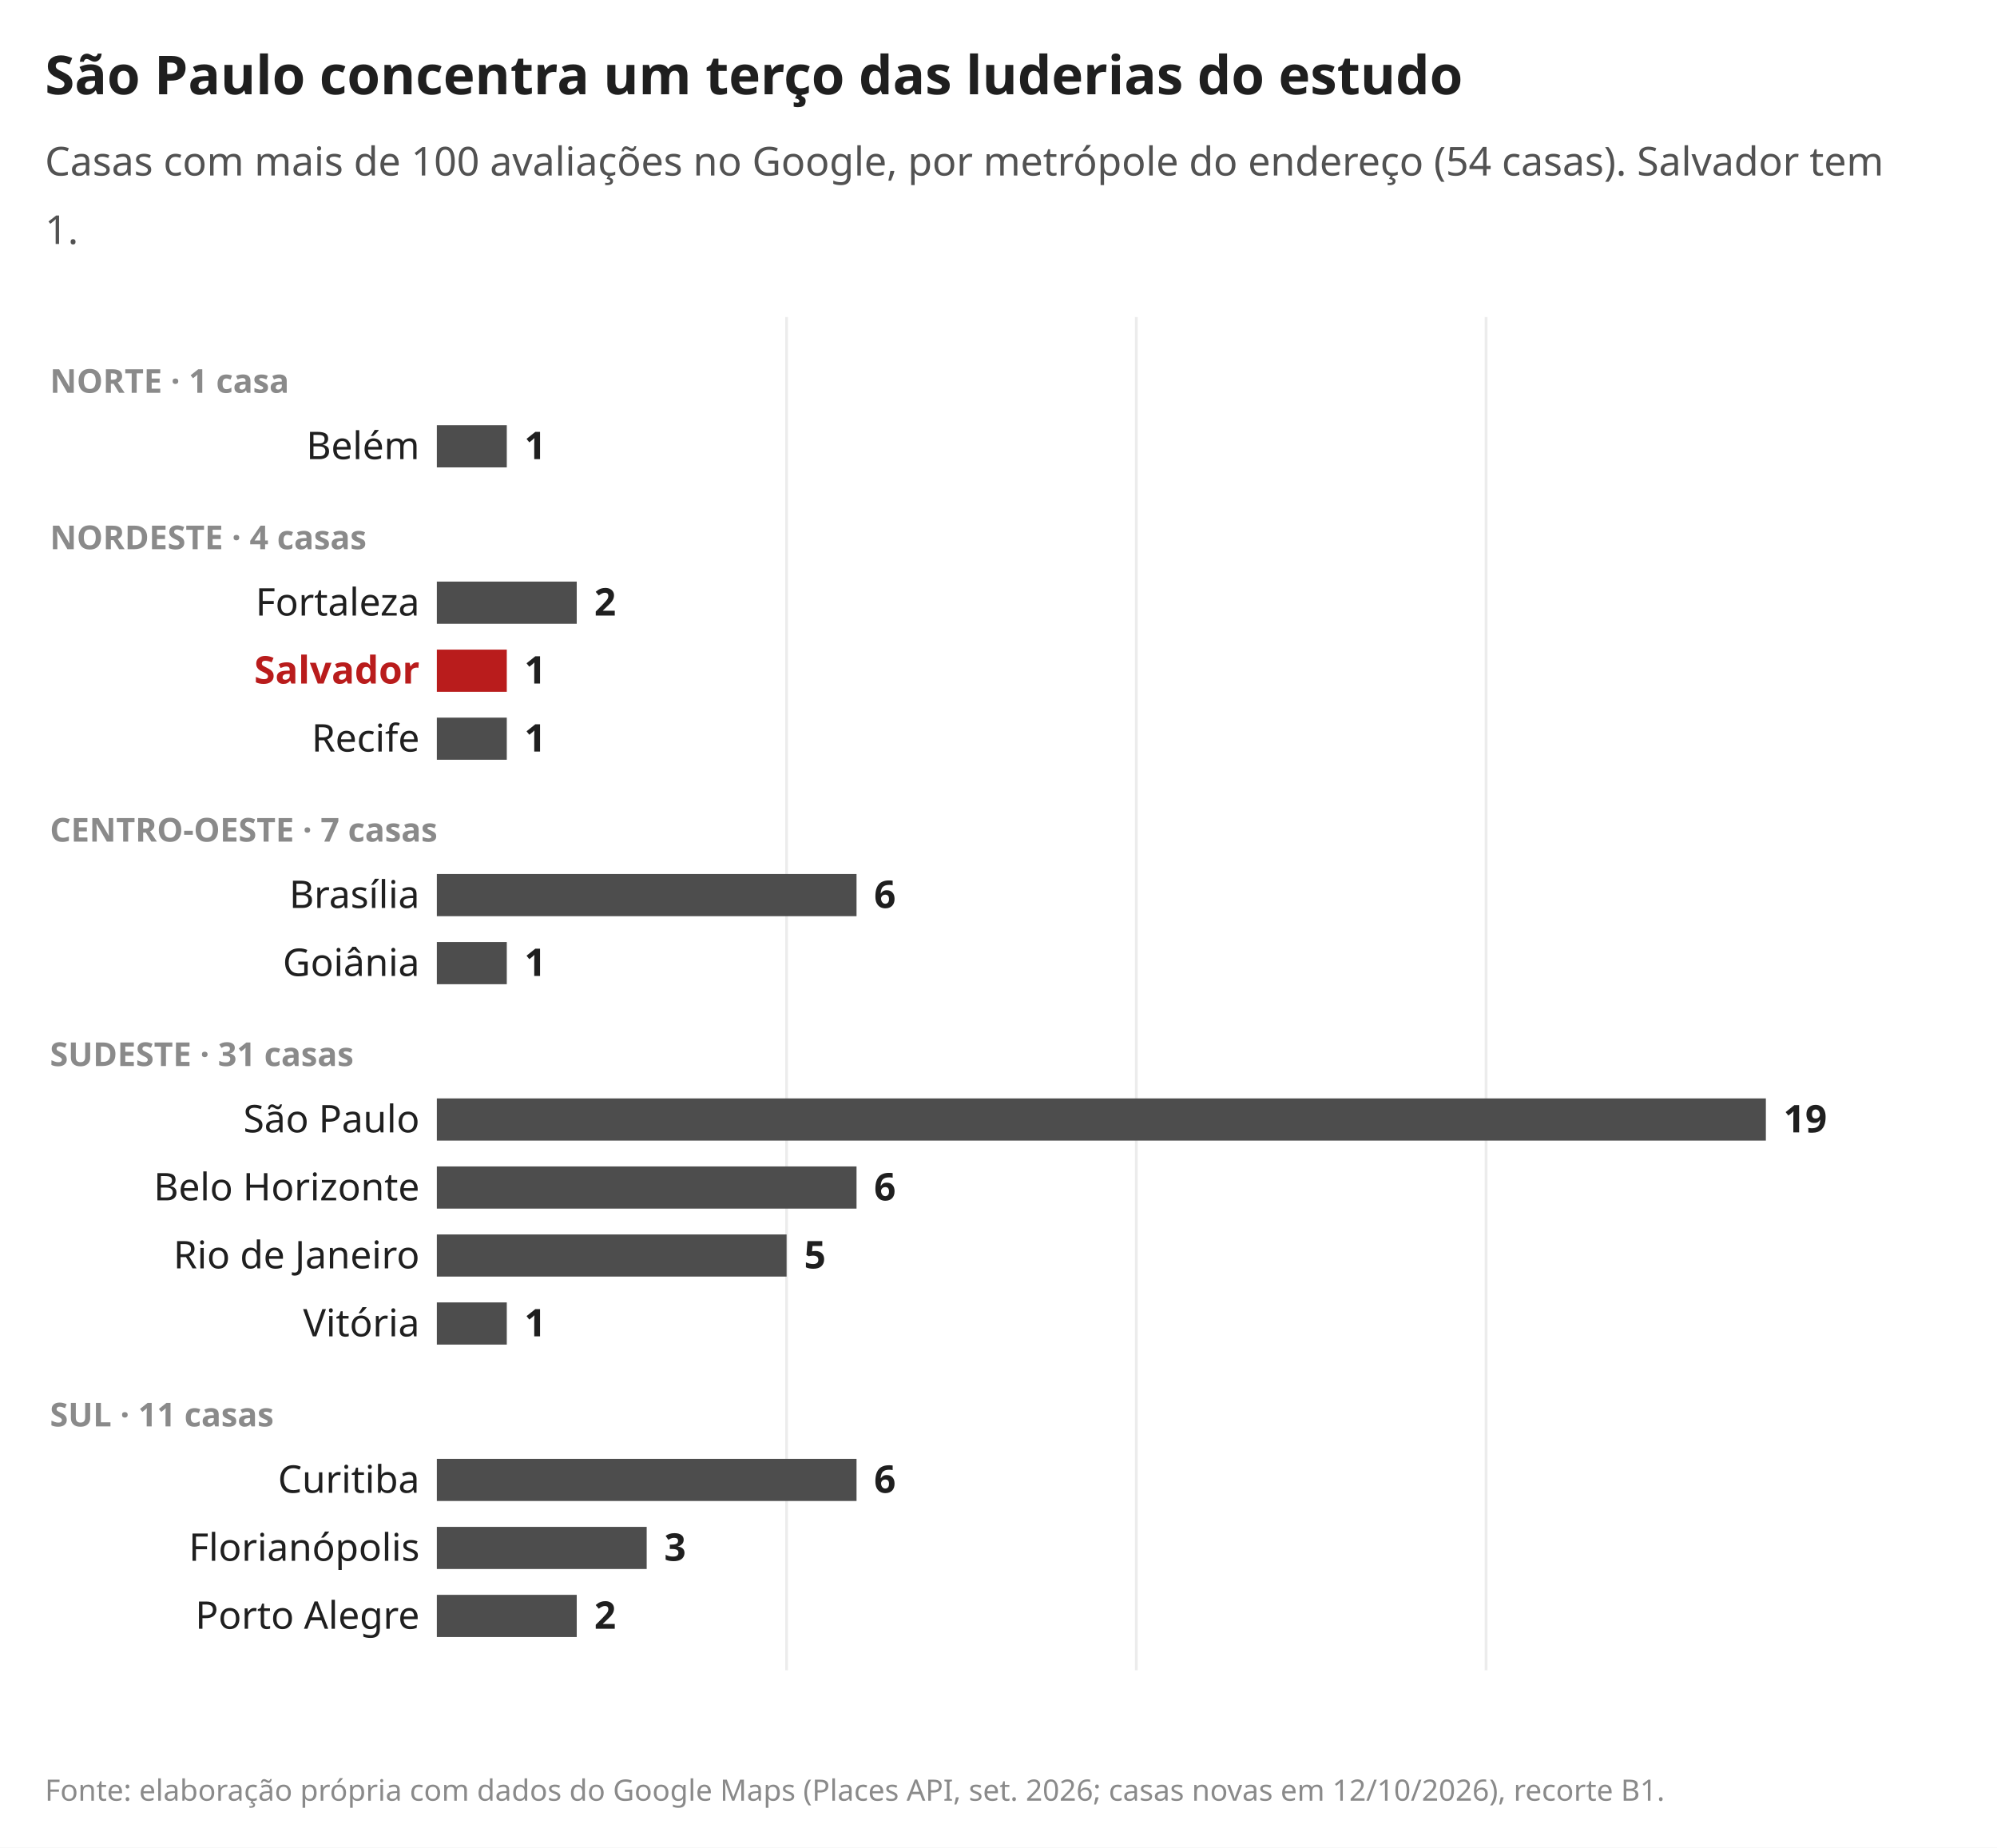
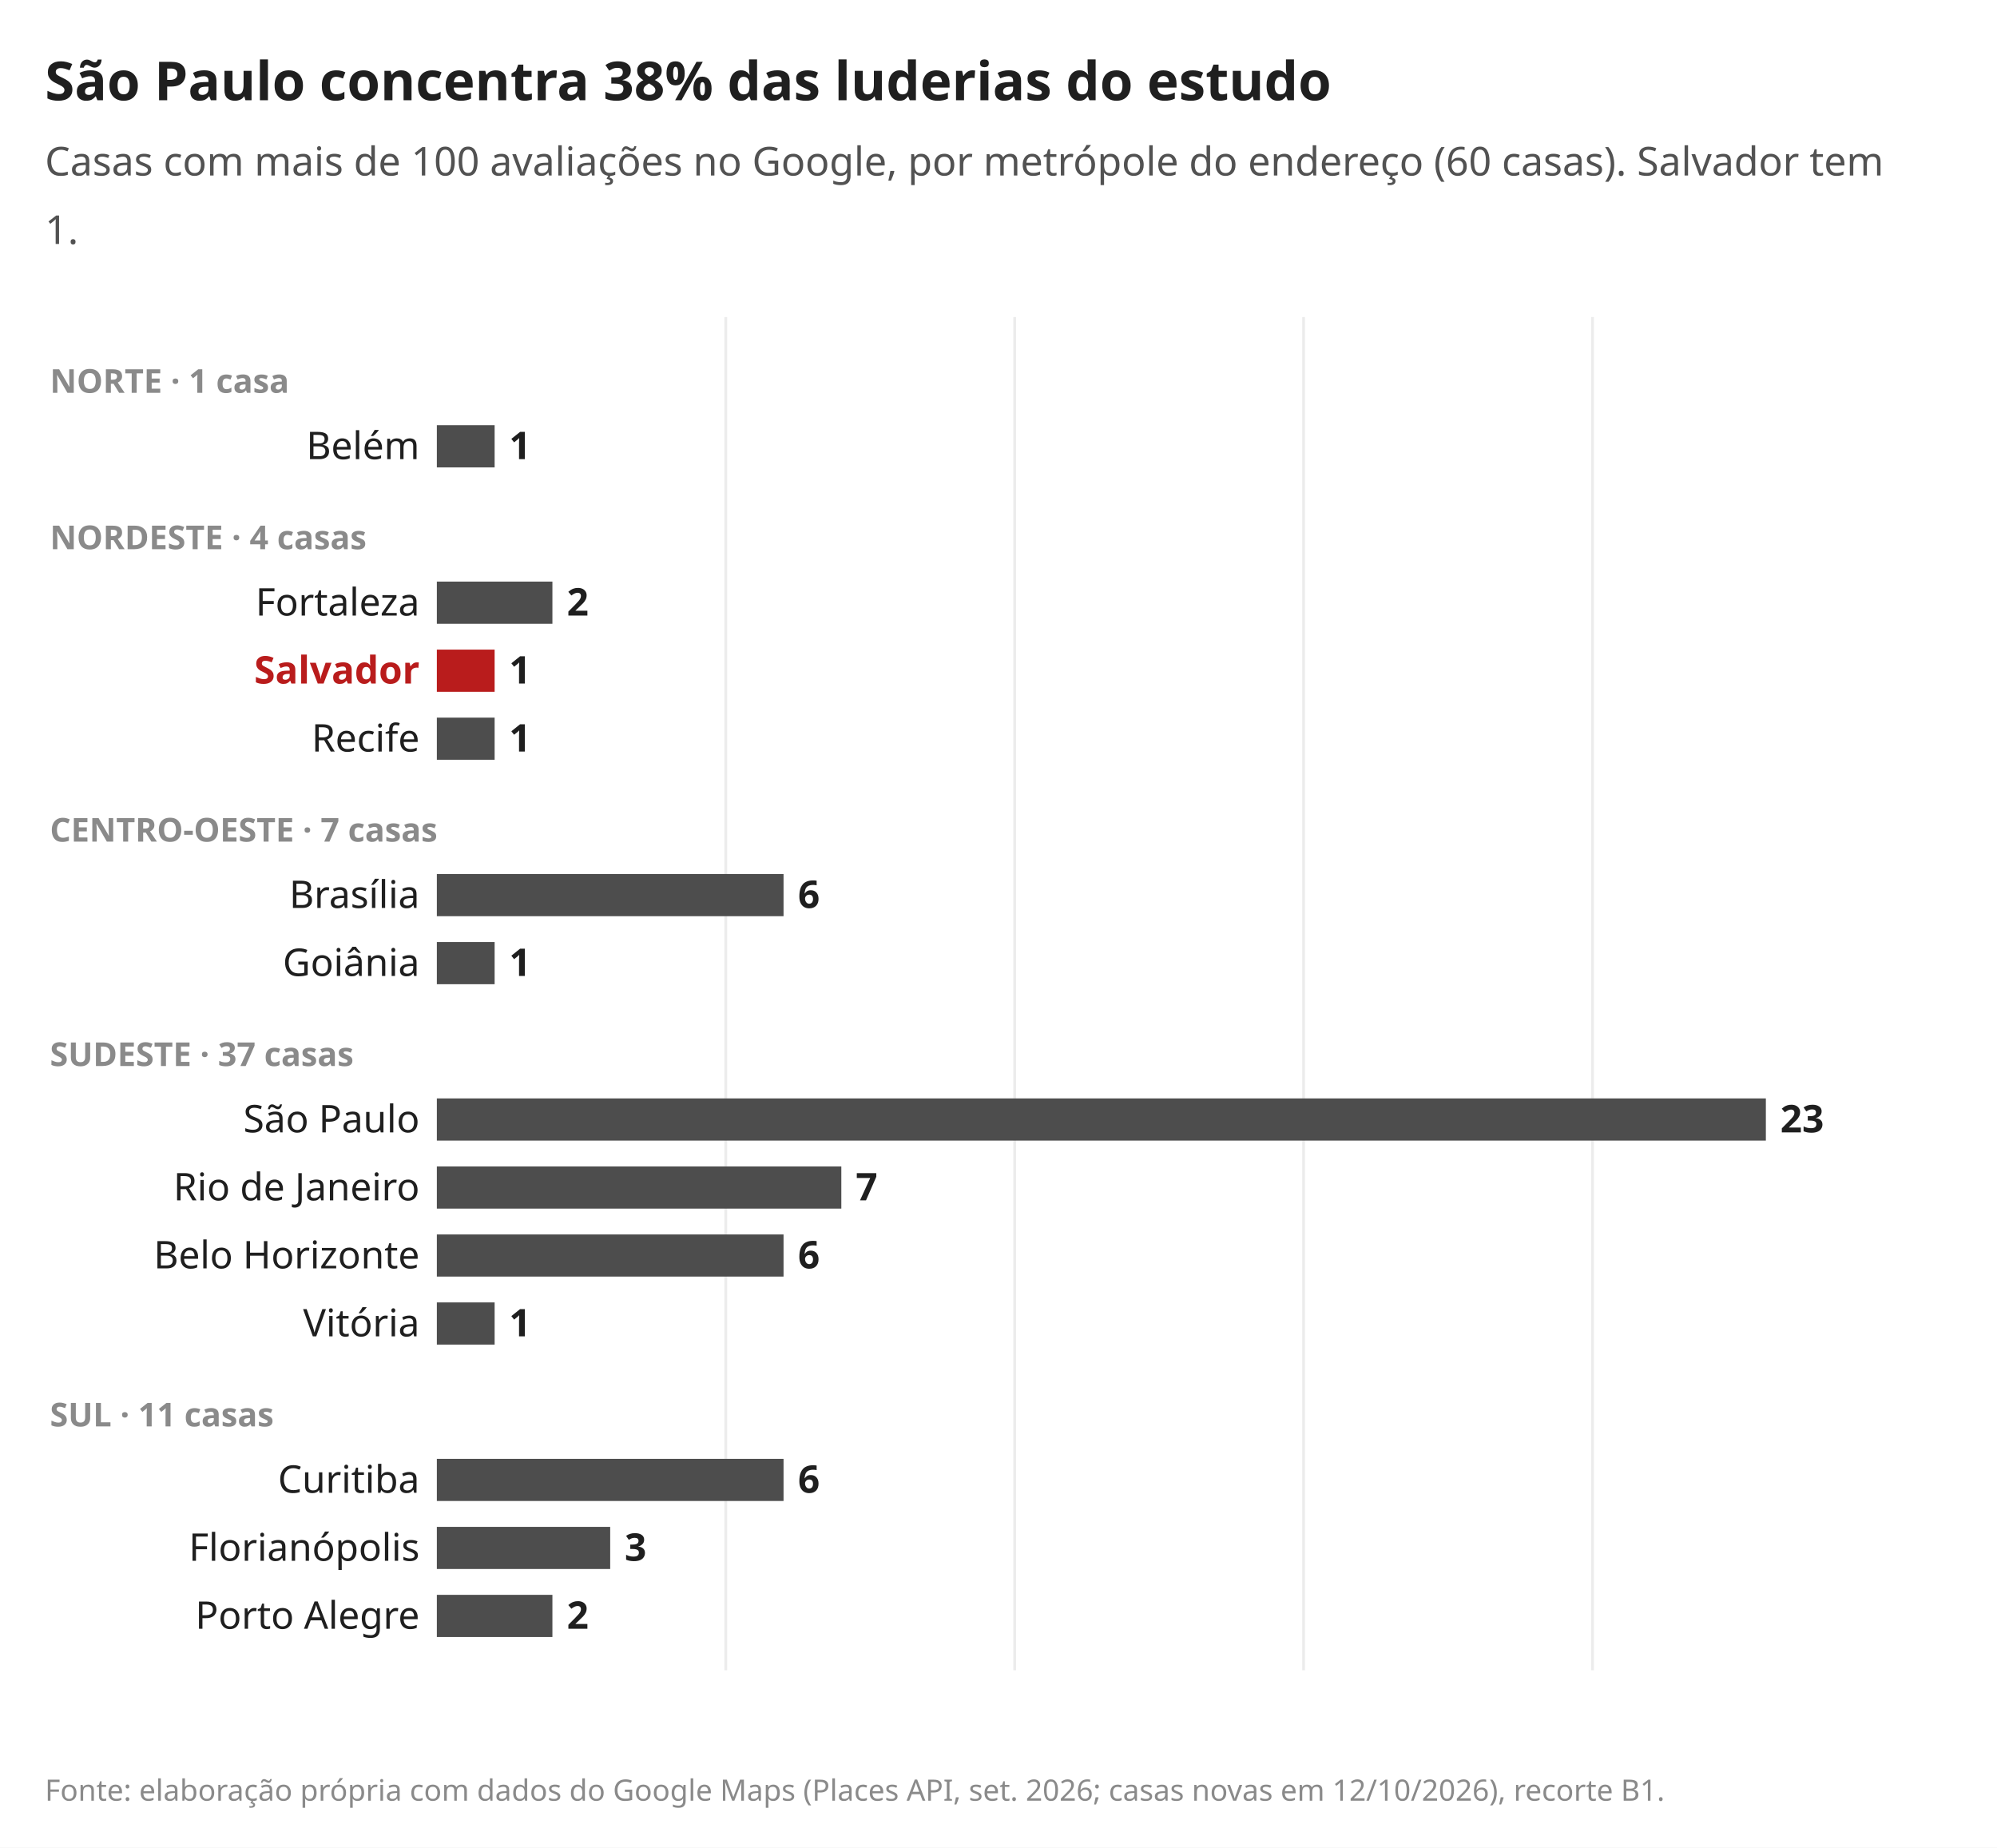
<svg xmlns="http://www.w3.org/2000/svg" width="576pt" height="532.8pt" viewBox="0 0 576 532.8" version="1.1">
  <defs>
    <style type="text/css">*{stroke-linejoin: round; stroke-linecap: butt}</style>
  </defs>
  <g id="figure_1">
    <g id="patch_1">
      <path d="M 0 532.8  L 576 532.8  L 576 0  L 0 0  z " style="fill: #ffffff" />
    </g>
    <g id="axes_1">
      <g id="patch_2">
        <path d="M 126 481.68  L 540 481.68  L 540 91.44  L 126 91.44  z " style="fill: #ffffff" />
      </g>
      <g id="line2d_1">
-         <path d="M 226.877 481.68  L 226.877 91.44  " clip-path="url(#pce92256b67)" style="fill: none; stroke: #ececec; stroke-width: 0.8; stroke-linecap: square" />
+         <path d="M 209.333 481.68  L 209.333 91.44  " clip-path="url(#pd86a8a22e7)" style="fill: none; stroke: #ececec; stroke-width: 0.8; stroke-linecap: square" />
      </g>
      <g id="line2d_2">
-         <path d="M 327.754 481.68  L 327.754 91.44  " clip-path="url(#pce92256b67)" style="fill: none; stroke: #ececec; stroke-width: 0.8; stroke-linecap: square" />
+         <path d="M 292.667 481.68  L 292.667 91.44  " clip-path="url(#pd86a8a22e7)" style="fill: none; stroke: #ececec; stroke-width: 0.8; stroke-linecap: square" />
      </g>
      <g id="line2d_3">
-         <path d="M 428.632 481.68  L 428.632 91.44  " clip-path="url(#pce92256b67)" style="fill: none; stroke: #ececec; stroke-width: 0.8; stroke-linecap: square" />
+         <path d="M 376 481.68  L 376 91.44  " clip-path="url(#pd86a8a22e7)" style="fill: none; stroke: #ececec; stroke-width: 0.8; stroke-linecap: square" />
+       </g>
+       <g id="line2d_4">
+         <path d="M 459.333 481.68  L 459.333 91.44  " clip-path="url(#pd86a8a22e7)" style="fill: none; stroke: #ececec; stroke-width: 0.8; stroke-linecap: square" />
      </g>
      <g id="matplotlib.axis_1" />
      <g id="matplotlib.axis_2" />
      <g id="patch_3">
-         <path d="M 126 472.071  L 166.351 472.071  L 166.351 459.913  L 126 459.913  z " clip-path="url(#pce92256b67)" style="fill: #4d4d4d" />
+         <path d="M 126 472.071  L 159.333 472.071  L 159.333 459.913  L 126 459.913  z " clip-path="url(#pd86a8a22e7)" style="fill: #4d4d4d" />
      </g>
      <g id="text_1">
        <text style="font-size: 11px; font-family: 'Source Sans 3'; text-anchor: end; fill: #1f1f1f" x="121.032" y="469.699" transform="rotate(-0 121.032 469.699)">Porto Alegre</text>
      </g>
      <g id="text_2">
-         <text style="font-weight: 600; font-size: 11px; font-family: 'Source Sans 3'; text-anchor: start; fill: #1f1f1f" x="171.395" y="469.699" transform="rotate(-0 171.3947 469.699)">2</text>
+         <text style="font-weight: 600; font-size: 11px; font-family: 'Source Sans 3'; text-anchor: start; fill: #1f1f1f" x="163.5" y="469.699" transform="rotate(-0 163.5 469.699)">2</text>
      </g>
      <g id="patch_4">
-         <path d="M 126 452.461  L 186.526 452.461  L 186.526 440.303  L 126 440.303  z " clip-path="url(#pce92256b67)" style="fill: #4d4d4d" />
+         <path d="M 126 452.461  L 176 452.461  L 176 440.303  L 126 440.303  z " clip-path="url(#pd86a8a22e7)" style="fill: #4d4d4d" />
      </g>
      <g id="text_3">
        <text style="font-size: 11px; font-family: 'Source Sans 3'; text-anchor: end; fill: #1f1f1f" x="121.032" y="450.089" transform="rotate(-0 121.032 450.0889)">Florianópolis</text>
      </g>
      <g id="text_4">
-         <text style="font-weight: 600; font-size: 11px; font-family: 'Source Sans 3'; text-anchor: start; fill: #1f1f1f" x="191.57" y="450.089" transform="rotate(-0 191.5702 450.0889)">3</text>
+         <text style="font-weight: 600; font-size: 11px; font-family: 'Source Sans 3'; text-anchor: start; fill: #1f1f1f" x="180.167" y="450.089" transform="rotate(-0 180.1667 450.0889)">3</text>
      </g>
      <g id="patch_5">
-         <path d="M 126 432.851  L 247.053 432.851  L 247.053 420.693  L 126 420.693  z " clip-path="url(#pce92256b67)" style="fill: #4d4d4d" />
+         <path d="M 126 432.851  L 226 432.851  L 226 420.693  L 126 420.693  z " clip-path="url(#pd86a8a22e7)" style="fill: #4d4d4d" />
      </g>
      <g id="text_5">
        <text style="font-size: 11px; font-family: 'Source Sans 3'; text-anchor: end; fill: #1f1f1f" x="121.032" y="430.479" transform="rotate(-0 121.032 430.4789)">Curitiba</text>
      </g>
      <g id="text_6">
-         <text style="font-weight: 600; font-size: 11px; font-family: 'Source Sans 3'; text-anchor: start; fill: #1f1f1f" x="252.096" y="430.479" transform="rotate(-0 252.0965 430.4789)">6</text>
+         <text style="font-weight: 600; font-size: 11px; font-family: 'Source Sans 3'; text-anchor: start; fill: #1f1f1f" x="230.167" y="430.479" transform="rotate(-0 230.1667 430.4789)">6</text>
      </g>
      <g id="text_7">
        <text style="font-weight: 700; font-size: 9.5px; font-family: 'Source Sans 3'; text-anchor: start; fill: #8a8a8a" x="14.4" y="411.344" transform="rotate(-0 14.4 411.3438)">SUL  ·  11 casas</text>
      </g>
      <g id="patch_6">
-         <path d="M 126 387.748  L 146.175 387.748  L 146.175 375.59  L 126 375.59  z " clip-path="url(#pce92256b67)" style="fill: #4d4d4d" />
+         <path d="M 126 387.748  L 142.667 387.748  L 142.667 375.59  L 126 375.59  z " clip-path="url(#pd86a8a22e7)" style="fill: #4d4d4d" />
      </g>
      <g id="text_8">
        <text style="font-size: 11px; font-family: 'Source Sans 3'; text-anchor: end; fill: #1f1f1f" x="121.032" y="385.376" transform="rotate(-0 121.032 385.3757)">Vitória</text>
      </g>
      <g id="text_9">
-         <text style="font-weight: 600; font-size: 11px; font-family: 'Source Sans 3'; text-anchor: start; fill: #1f1f1f" x="151.219" y="385.376" transform="rotate(-0 151.2193 385.3757)">1</text>
+         <text style="font-weight: 600; font-size: 11px; font-family: 'Source Sans 3'; text-anchor: start; fill: #1f1f1f" x="146.833" y="385.376" transform="rotate(-0 146.8333 385.3757)">1</text>
      </g>
      <g id="patch_7">
-         <path d="M 126 368.138  L 226.877 368.138  L 226.877 355.98  L 126 355.98  z " clip-path="url(#pce92256b67)" style="fill: #4d4d4d" />
+         <path d="M 126 368.138  L 226 368.138  L 226 355.98  L 126 355.98  z " clip-path="url(#pd86a8a22e7)" style="fill: #4d4d4d" />
      </g>
      <g id="text_10">
-         <text style="font-size: 11px; font-family: 'Source Sans 3'; text-anchor: end; fill: #1f1f1f" x="121.032" y="365.766" transform="rotate(-0 121.032 365.7657)">Rio de Janeiro</text>
+         <text style="font-size: 11px; font-family: 'Source Sans 3'; text-anchor: end; fill: #1f1f1f" x="121.032" y="365.766" transform="rotate(-0 121.032 365.7657)">Belo Horizonte</text>
      </g>
      <g id="text_11">
-         <text style="font-weight: 600; font-size: 11px; font-family: 'Source Sans 3'; text-anchor: start; fill: #1f1f1f" x="231.921" y="365.766" transform="rotate(-0 231.9211 365.7657)">5</text>
+         <text style="font-weight: 600; font-size: 11px; font-family: 'Source Sans 3'; text-anchor: start; fill: #1f1f1f" x="230.167" y="365.766" transform="rotate(-0 230.1667 365.7657)">6</text>
      </g>
      <g id="patch_8">
-         <path d="M 126 348.528  L 247.053 348.528  L 247.053 336.37  L 126 336.37  z " clip-path="url(#pce92256b67)" style="fill: #4d4d4d" />
+         <path d="M 126 348.528  L 242.667 348.528  L 242.667 336.37  L 126 336.37  z " clip-path="url(#pd86a8a22e7)" style="fill: #4d4d4d" />
      </g>
      <g id="text_12">
-         <text style="font-size: 11px; font-family: 'Source Sans 3'; text-anchor: end; fill: #1f1f1f" x="121.032" y="346.156" transform="rotate(-0 121.032 346.1556)">Belo Horizonte</text>
+         <text style="font-size: 11px; font-family: 'Source Sans 3'; text-anchor: end; fill: #1f1f1f" x="121.032" y="346.156" transform="rotate(-0 121.032 346.1556)">Rio de Janeiro</text>
      </g>
      <g id="text_13">
-         <text style="font-weight: 600; font-size: 11px; font-family: 'Source Sans 3'; text-anchor: start; fill: #1f1f1f" x="252.096" y="346.156" transform="rotate(-0 252.0965 346.1556)">6</text>
+         <text style="font-weight: 600; font-size: 11px; font-family: 'Source Sans 3'; text-anchor: start; fill: #1f1f1f" x="246.833" y="346.156" transform="rotate(-0 246.8333 346.1556)">7</text>
      </g>
      <g id="patch_9">
-         <path d="M 126 328.918  L 509.333 328.918  L 509.333 316.759  L 126 316.759  z " clip-path="url(#pce92256b67)" style="fill: #4d4d4d" />
+         <path d="M 126 328.918  L 509.333 328.918  L 509.333 316.759  L 126 316.759  z " clip-path="url(#pd86a8a22e7)" style="fill: #4d4d4d" />
      </g>
      <g id="text_14">
        <text style="font-size: 11px; font-family: 'Source Sans 3'; text-anchor: end; fill: #1f1f1f" x="121.032" y="326.546" transform="rotate(-0 121.032 326.5456)">São Paulo</text>
      </g>
      <g id="text_15">
-         <text style="font-weight: 600; font-size: 11px; font-family: 'Source Sans 3'; text-anchor: start; fill: #1f1f1f" x="514.377" y="326.546" transform="rotate(-0 514.3772 326.5456)">19</text>
+         <text style="font-weight: 600; font-size: 11px; font-family: 'Source Sans 3'; text-anchor: start; fill: #1f1f1f" x="513.5" y="326.546" transform="rotate(-0 513.5 326.5456)">23</text>
      </g>
      <g id="text_16">
-         <text style="font-weight: 700; font-size: 9.5px; font-family: 'Source Sans 3'; text-anchor: start; fill: #8a8a8a" x="14.4" y="307.411" transform="rotate(-0 14.4 307.4105)">SUDESTE  ·  31 casas</text>
+         <text style="font-weight: 700; font-size: 9.5px; font-family: 'Source Sans 3'; text-anchor: start; fill: #8a8a8a" x="14.4" y="307.411" transform="rotate(-0 14.4 307.4105)">SUDESTE  ·  37 casas</text>
      </g>
      <g id="patch_10">
-         <path d="M 126 283.815  L 146.175 283.815  L 146.175 271.656  L 126 271.656  z " clip-path="url(#pce92256b67)" style="fill: #4d4d4d" />
+         <path d="M 126 283.815  L 142.667 283.815  L 142.667 271.656  L 126 271.656  z " clip-path="url(#pd86a8a22e7)" style="fill: #4d4d4d" />
      </g>
      <g id="text_17">
        <text style="font-size: 11px; font-family: 'Source Sans 3'; text-anchor: end; fill: #1f1f1f" x="121.032" y="281.442" transform="rotate(-0 121.032 281.4425)">Goiânia</text>
      </g>
      <g id="text_18">
-         <text style="font-weight: 600; font-size: 11px; font-family: 'Source Sans 3'; text-anchor: start; fill: #1f1f1f" x="151.219" y="281.442" transform="rotate(-0 151.2193 281.4425)">1</text>
+         <text style="font-weight: 600; font-size: 11px; font-family: 'Source Sans 3'; text-anchor: start; fill: #1f1f1f" x="146.833" y="281.442" transform="rotate(-0 146.8333 281.4425)">1</text>
      </g>
      <g id="patch_11">
-         <path d="M 126 264.205  L 247.053 264.205  L 247.053 252.046  L 126 252.046  z " clip-path="url(#pce92256b67)" style="fill: #4d4d4d" />
+         <path d="M 126 264.205  L 226 264.205  L 226 252.046  L 126 252.046  z " clip-path="url(#pd86a8a22e7)" style="fill: #4d4d4d" />
      </g>
      <g id="text_19">
        <text style="font-size: 11px; font-family: 'Source Sans 3'; text-anchor: end; fill: #1f1f1f" x="121.032" y="261.832" transform="rotate(-0 121.032 261.8324)">Brasília</text>
      </g>
      <g id="text_20">
-         <text style="font-weight: 600; font-size: 11px; font-family: 'Source Sans 3'; text-anchor: start; fill: #1f1f1f" x="252.096" y="261.832" transform="rotate(-0 252.0965 261.8324)">6</text>
+         <text style="font-weight: 600; font-size: 11px; font-family: 'Source Sans 3'; text-anchor: start; fill: #1f1f1f" x="230.167" y="261.832" transform="rotate(-0 230.1667 261.8324)">6</text>
      </g>
      <g id="text_21">
        <text style="font-weight: 700; font-size: 9.5px; font-family: 'Source Sans 3'; text-anchor: start; fill: #8a8a8a" x="14.4" y="242.697" transform="rotate(-0 14.4 242.6974)">CENTRO-OESTE  ·  7 casas</text>
      </g>
      <g id="patch_12">
-         <path d="M 126 219.101  L 146.175 219.101  L 146.175 206.943  L 126 206.943  z " clip-path="url(#pce92256b67)" style="fill: #4d4d4d" />
+         <path d="M 126 219.101  L 142.667 219.101  L 142.667 206.943  L 126 206.943  z " clip-path="url(#pd86a8a22e7)" style="fill: #4d4d4d" />
      </g>
      <g id="text_22">
        <text style="font-size: 11px; font-family: 'Source Sans 3'; text-anchor: end; fill: #1f1f1f" x="121.032" y="216.729" transform="rotate(-0 121.032 216.7293)">Recife</text>
      </g>
      <g id="text_23">
-         <text style="font-weight: 600; font-size: 11px; font-family: 'Source Sans 3'; text-anchor: start; fill: #1f1f1f" x="151.219" y="216.729" transform="rotate(-0 151.2193 216.7293)">1</text>
+         <text style="font-weight: 600; font-size: 11px; font-family: 'Source Sans 3'; text-anchor: start; fill: #1f1f1f" x="146.833" y="216.729" transform="rotate(-0 146.8333 216.7293)">1</text>
      </g>
      <g id="patch_13">
-         <path d="M 126 199.491  L 146.175 199.491  L 146.175 187.333  L 126 187.333  z " clip-path="url(#pce92256b67)" style="fill: #b91c1c" />
+         <path d="M 126 199.491  L 142.667 199.491  L 142.667 187.333  L 126 187.333  z " clip-path="url(#pd86a8a22e7)" style="fill: #b91c1c" />
      </g>
      <g id="text_24">
        <text style="font-weight: 600; font-size: 11px; font-family: 'Source Sans 3'; text-anchor: end; fill: #b91c1c" x="121.032" y="197.119" transform="rotate(-0 121.032 197.1193)">Salvador</text>
      </g>
      <g id="text_25">
-         <text style="font-weight: 600; font-size: 11px; font-family: 'Source Sans 3'; text-anchor: start; fill: #1f1f1f" x="151.219" y="197.119" transform="rotate(-0 151.2193 197.1193)">1</text>
+         <text style="font-weight: 600; font-size: 11px; font-family: 'Source Sans 3'; text-anchor: start; fill: #1f1f1f" x="146.833" y="197.119" transform="rotate(-0 146.8333 197.1193)">1</text>
      </g>
      <g id="patch_14">
-         <path d="M 126 179.881  L 166.351 179.881  L 166.351 167.723  L 126 167.723  z " clip-path="url(#pce92256b67)" style="fill: #4d4d4d" />
+         <path d="M 126 179.881  L 159.333 179.881  L 159.333 167.723  L 126 167.723  z " clip-path="url(#pd86a8a22e7)" style="fill: #4d4d4d" />
      </g>
      <g id="text_26">
        <text style="font-size: 11px; font-family: 'Source Sans 3'; text-anchor: end; fill: #1f1f1f" x="121.032" y="177.509" transform="rotate(-0 121.032 177.5092)">Fortaleza</text>
      </g>
      <g id="text_27">
-         <text style="font-weight: 600; font-size: 11px; font-family: 'Source Sans 3'; text-anchor: start; fill: #1f1f1f" x="171.395" y="177.509" transform="rotate(-0 171.3947 177.5092)">2</text>
+         <text style="font-weight: 600; font-size: 11px; font-family: 'Source Sans 3'; text-anchor: start; fill: #1f1f1f" x="163.5" y="177.509" transform="rotate(-0 163.5 177.5092)">2</text>
      </g>
      <g id="text_28">
        <text style="font-weight: 700; font-size: 9.5px; font-family: 'Source Sans 3'; text-anchor: start; fill: #8a8a8a" x="14.4" y="158.374" transform="rotate(-0 14.4 158.3742)">NORDESTE  ·  4 casas</text>
      </g>
      <g id="patch_15">
-         <path d="M 126 134.778  L 146.175 134.778  L 146.175 122.62  L 126 122.62  z " clip-path="url(#pce92256b67)" style="fill: #4d4d4d" />
+         <path d="M 126 134.778  L 142.667 134.778  L 142.667 122.62  L 126 122.62  z " clip-path="url(#pd86a8a22e7)" style="fill: #4d4d4d" />
      </g>
      <g id="text_29">
        <text style="font-size: 11px; font-family: 'Source Sans 3'; text-anchor: end; fill: #1f1f1f" x="121.032" y="132.406" transform="rotate(-0 121.032 132.4061)">Belém</text>
      </g>
      <g id="text_30">
-         <text style="font-weight: 600; font-size: 11px; font-family: 'Source Sans 3'; text-anchor: start; fill: #1f1f1f" x="151.219" y="132.406" transform="rotate(-0 151.2193 132.4061)">1</text>
+         <text style="font-weight: 600; font-size: 11px; font-family: 'Source Sans 3'; text-anchor: start; fill: #1f1f1f" x="146.833" y="132.406" transform="rotate(-0 146.8333 132.4061)">1</text>
      </g>
      <g id="text_31">
        <text style="font-weight: 700; font-size: 9.5px; font-family: 'Source Sans 3'; text-anchor: start; fill: #8a8a8a" x="14.4" y="113.271" transform="rotate(-0 14.4 113.271)">NORTE  ·  1 casa</text>
      </g>
    </g>
    <g id="text_32">
-       <text style="font-weight: 600; font-size: 15.5px; font-family: 'Source Sans 3'; text-anchor: start; fill: #1f1f1f" x="12.96" y="27.19" transform="rotate(-0 12.96 27.18997)">São Paulo concentra um terço das luderias do estudo</text>
+       <text style="font-weight: 600; font-size: 15.5px; font-family: 'Source Sans 3'; text-anchor: start; fill: #1f1f1f" x="12.96" y="28.902" transform="rotate(-0 12.96 28.90223)">São Paulo concentra 38% das luderias do estudo</text>
    </g>
    <g id="text_33">
-       <text style="font-size: 11.5px; font-family: 'Source Sans 3'; fill: #525252" transform="translate(12.96 50.61773)">Casas com mais de 100 avaliações no Google, por metrópole do endereço (54 casas). Salvador tem</text>
+       <text style="font-size: 11.5px; font-family: 'Source Sans 3'; fill: #525252" transform="translate(12.96 50.61773)">Casas com mais de 100 avaliações no Google, por metrópole do endereço (60 casas). Salvador tem</text>
      <text style="font-size: 11.5px; font-family: 'Source Sans 3'; fill: #525252" transform="translate(12.96 70.35102)">1.</text>
    </g>
    <g id="text_34">
      <text style="font-size: 8.5px; font-family: 'Source Sans 3'; text-anchor: start; fill: #8a8a8a" x="12.96" y="519.279" transform="rotate(-0 12.96 519.2791)">Fonte: elaboração própria com dados do Google Maps (Places API, set. 2026; casas novas em 12/10/2026), recorte B1.</text>
    </g>
  </g>
  <defs>
-     <clipPath id="pce92256b67">
+     <clipPath id="pd86a8a22e7">
      <rect x="126" y="91.44" width="414" height="390.24" />
    </clipPath>
  </defs>
</svg>
